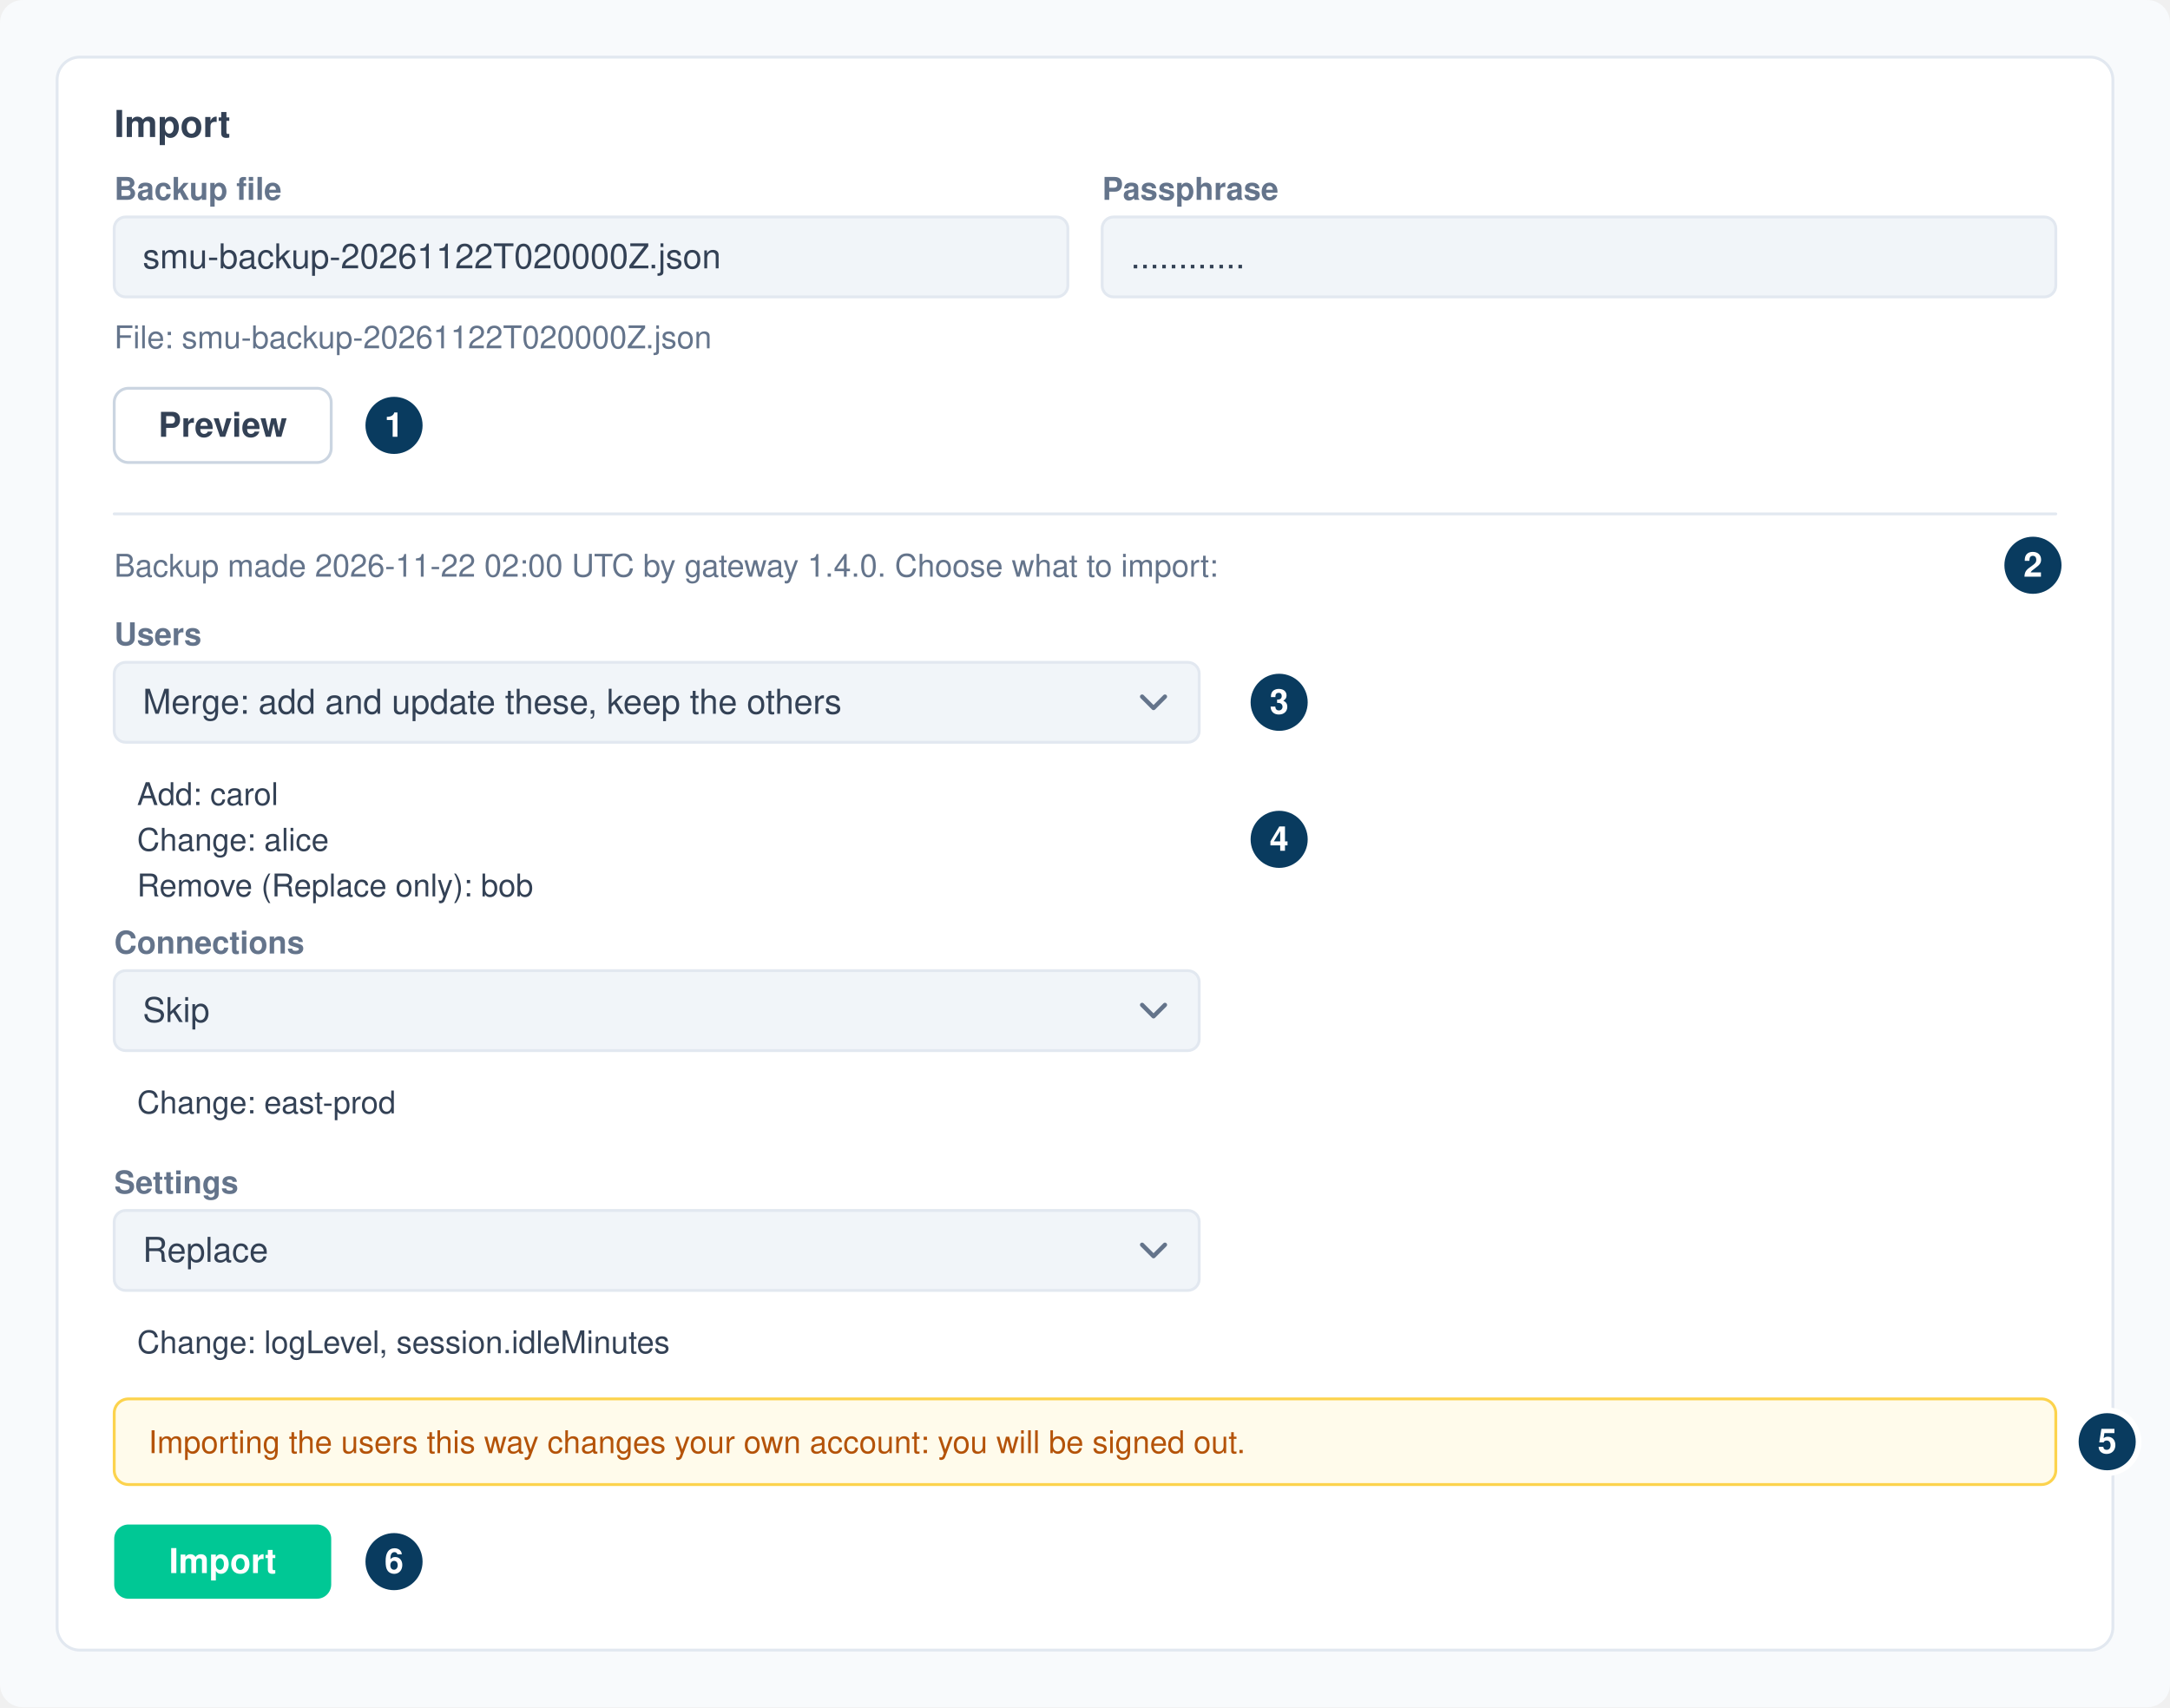
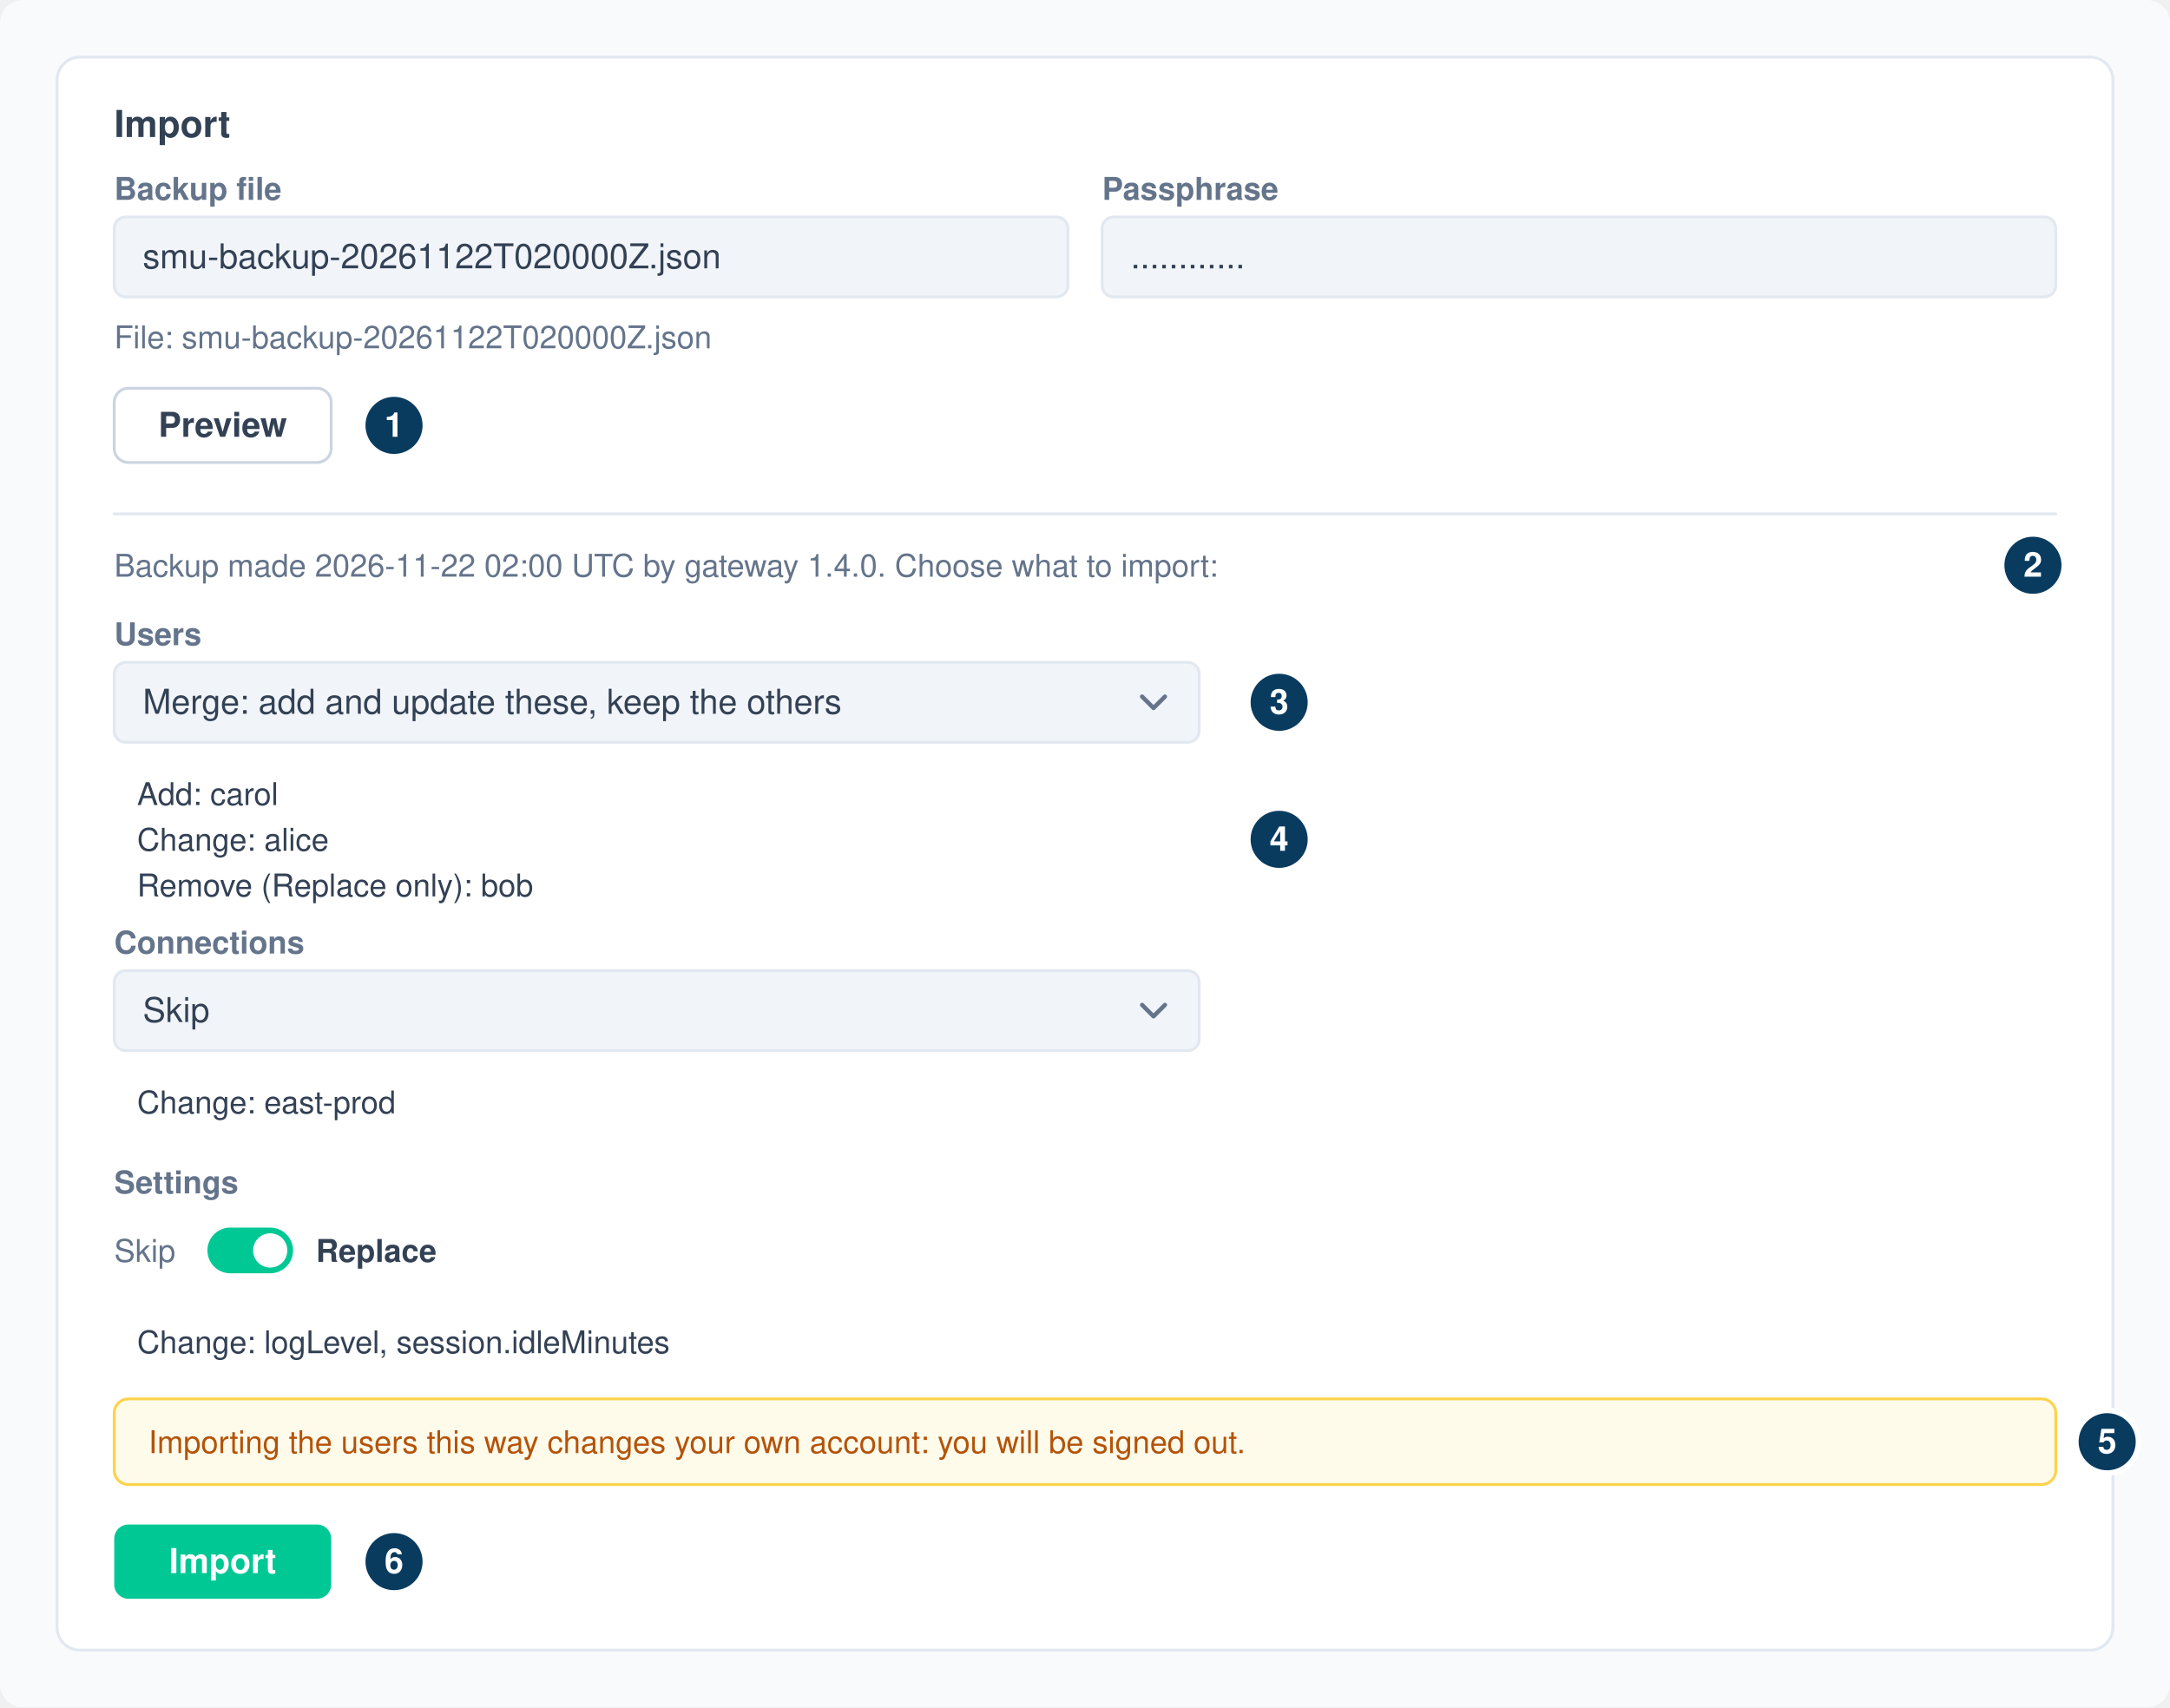
<svg xmlns="http://www.w3.org/2000/svg" viewBox="0 0 760 598" width="760" height="598" font-family="Segoe UI, Helvetica, Arial, sans-serif" font-size="12" fill="#334155" stroke-linecap="round" stroke-linejoin="round">
  <rect x="0" y="0" width="760" height="598" fill="#f8fafc" rx="8" />
  <rect x="20" y="20" width="720" height="558" fill="#ffffff" rx="8" stroke="#e2e8f0" />
  <text x="40" y="48" font-size="13" font-weight="700">Import</text>
  <text x="40" y="70" font-size="11" fill="#64748b" font-weight="700">Backup file</text>
  <rect x="40" y="76" width="334" height="28" fill="#f1f5f9" rx="4" stroke="#e2e8f0" />
  <text x="50" y="94">smu-backup-20261122T020000Z.json</text>
  <text x="386" y="70" font-size="11" fill="#64748b" font-weight="700">Passphrase</text>
  <rect x="386" y="76" width="334" height="28" fill="#f1f5f9" rx="4" stroke="#e2e8f0" />
  <text x="396" y="94">............</text>
  <text x="40" y="122" font-size="11" fill="#64748b">File: smu-backup-20261122T020000Z.json</text>
  <rect x="40" y="136" width="76" height="26" fill="#ffffff" rx="5" stroke="#cbd5e1" />
  <text x="78" y="153" font-weight="700" text-anchor="middle">Preview</text>
  <circle cx="138" cy="149" r="11" fill="#093B5F" stroke="#ffffff" stroke-width="2" />
  <text x="138" y="153" font-weight="700" fill="#ffffff" text-anchor="middle">1</text>
  <line x1="40" y1="180" x2="720" y2="180" stroke="#e2e8f0" />
  <text x="40" y="202" font-size="11" fill="#64748b">Backup made 2026-11-22 02:00 UTC by gateway 1.4.0. Choose what to import:</text>
  <circle cx="712" cy="198" r="11" fill="#093B5F" stroke="#ffffff" stroke-width="2" />
  <text x="712" y="202" font-weight="700" fill="#ffffff" text-anchor="middle">2</text>
  <text x="40" y="226" font-size="11" fill="#64748b" font-weight="700">Users</text>
  <rect x="40" y="232" width="380" height="28" fill="#f1f5f9" rx="4" stroke="#e2e8f0" />
  <text x="50" y="250">Merge: add and update these, keep the others</text>
  <path d="M400 244 l4 4 l4 -4" fill="none" stroke="#64748b" stroke-width="1.5" />
  <text x="48" y="282" font-size="11">Add: carol</text>
  <text x="48" y="298" font-size="11">Change: alice</text>
  <text x="48" y="314" font-size="11">Remove (Replace only): bob</text>
  <circle cx="448" cy="246" r="11" fill="#093B5F" stroke="#ffffff" stroke-width="2" />
  <text x="448" y="250" font-weight="700" fill="#ffffff" text-anchor="middle">3</text>
  <circle cx="448" cy="294" r="11" fill="#093B5F" stroke="#ffffff" stroke-width="2" />
  <text x="448" y="298" font-weight="700" fill="#ffffff" text-anchor="middle">4</text>
  <text x="40" y="334" font-size="11" fill="#64748b" font-weight="700">Connections</text>
  <rect x="40" y="340" width="380" height="28" fill="#f1f5f9" rx="4" stroke="#e2e8f0" />
  <text x="50" y="358">Skip</text>
  <path d="M400 352 l4 4 l4 -4" fill="none" stroke="#64748b" stroke-width="1.5" />
  <text x="48" y="390" font-size="11">Change: east-prod</text>
  <text x="40" y="418" font-size="11" fill="#64748b" font-weight="700">Settings</text>
-   <rect x="40" y="424" width="380" height="28" fill="#f1f5f9" rx="4" stroke="#e2e8f0" />
-   <text x="50" y="442">Replace</text>
-   <path d="M400 436 l4 4 l4 -4" fill="none" stroke="#64748b" stroke-width="1.5" />
+   <text x="40" y="442" font-size="11" fill="#64748b">Skip</text>
+   <rect x="72.64" y="430" width="30" height="16" fill="#00C895" rx="8" />
+   <circle cx="94.64" cy="438" r="6" fill="#ffffff" />
+   <text x="110.64" y="442" font-size="11" font-weight="700">Replace</text>
  <text x="48" y="474" font-size="11">Change: logLevel, session.idleMinutes</text>
  <rect x="40" y="490" width="680" height="30" fill="#fffbeb" rx="5" stroke="#fcd34d" />
  <text x="52" y="509" font-size="11" fill="#b45309">Importing the users this way changes your own account: you will be signed out.</text>
  <circle cx="738" cy="505" r="11" fill="#093B5F" stroke="#ffffff" stroke-width="2" />
  <text x="738" y="509" font-weight="700" fill="#ffffff" text-anchor="middle">5</text>
  <rect x="40" y="534" width="76" height="26" fill="#00C895" rx="5" />
  <text x="78" y="551" fill="#ffffff" font-weight="700" text-anchor="middle">Import</text>
  <circle cx="138" cy="547" r="11" fill="#093B5F" stroke="#ffffff" stroke-width="2" />
  <text x="138" y="551" font-weight="700" fill="#ffffff" text-anchor="middle">6</text>
</svg>
